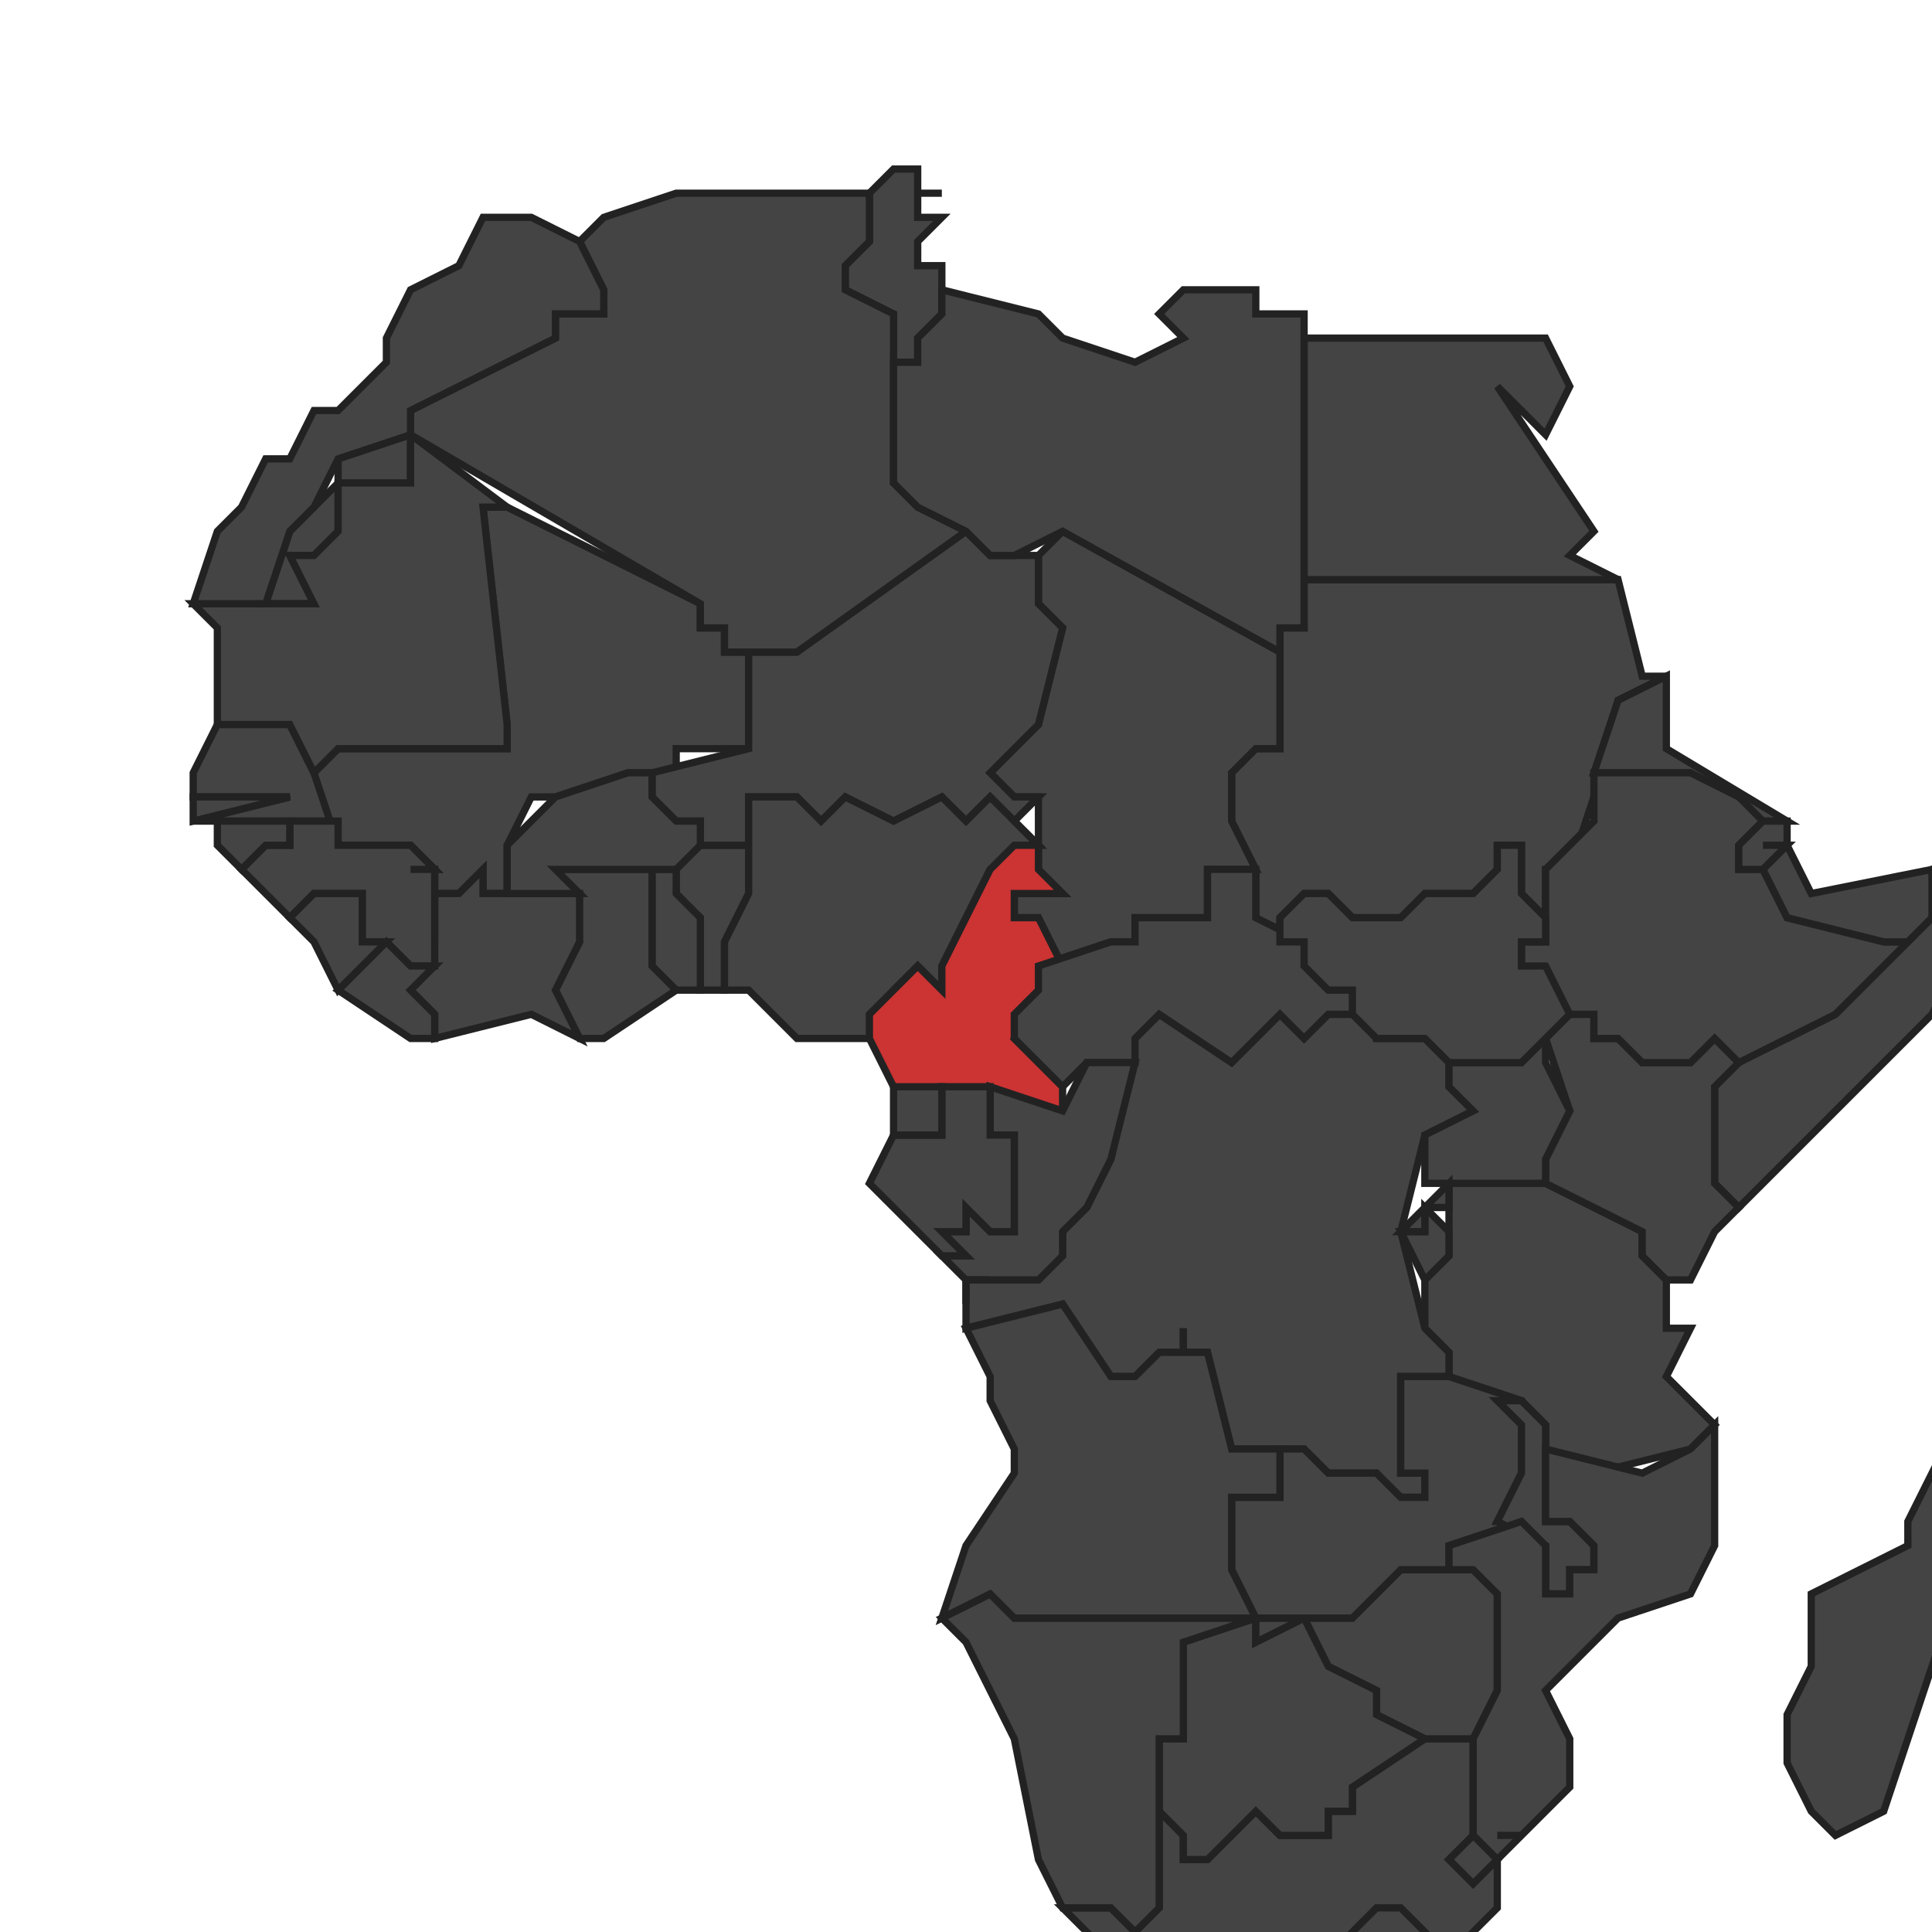
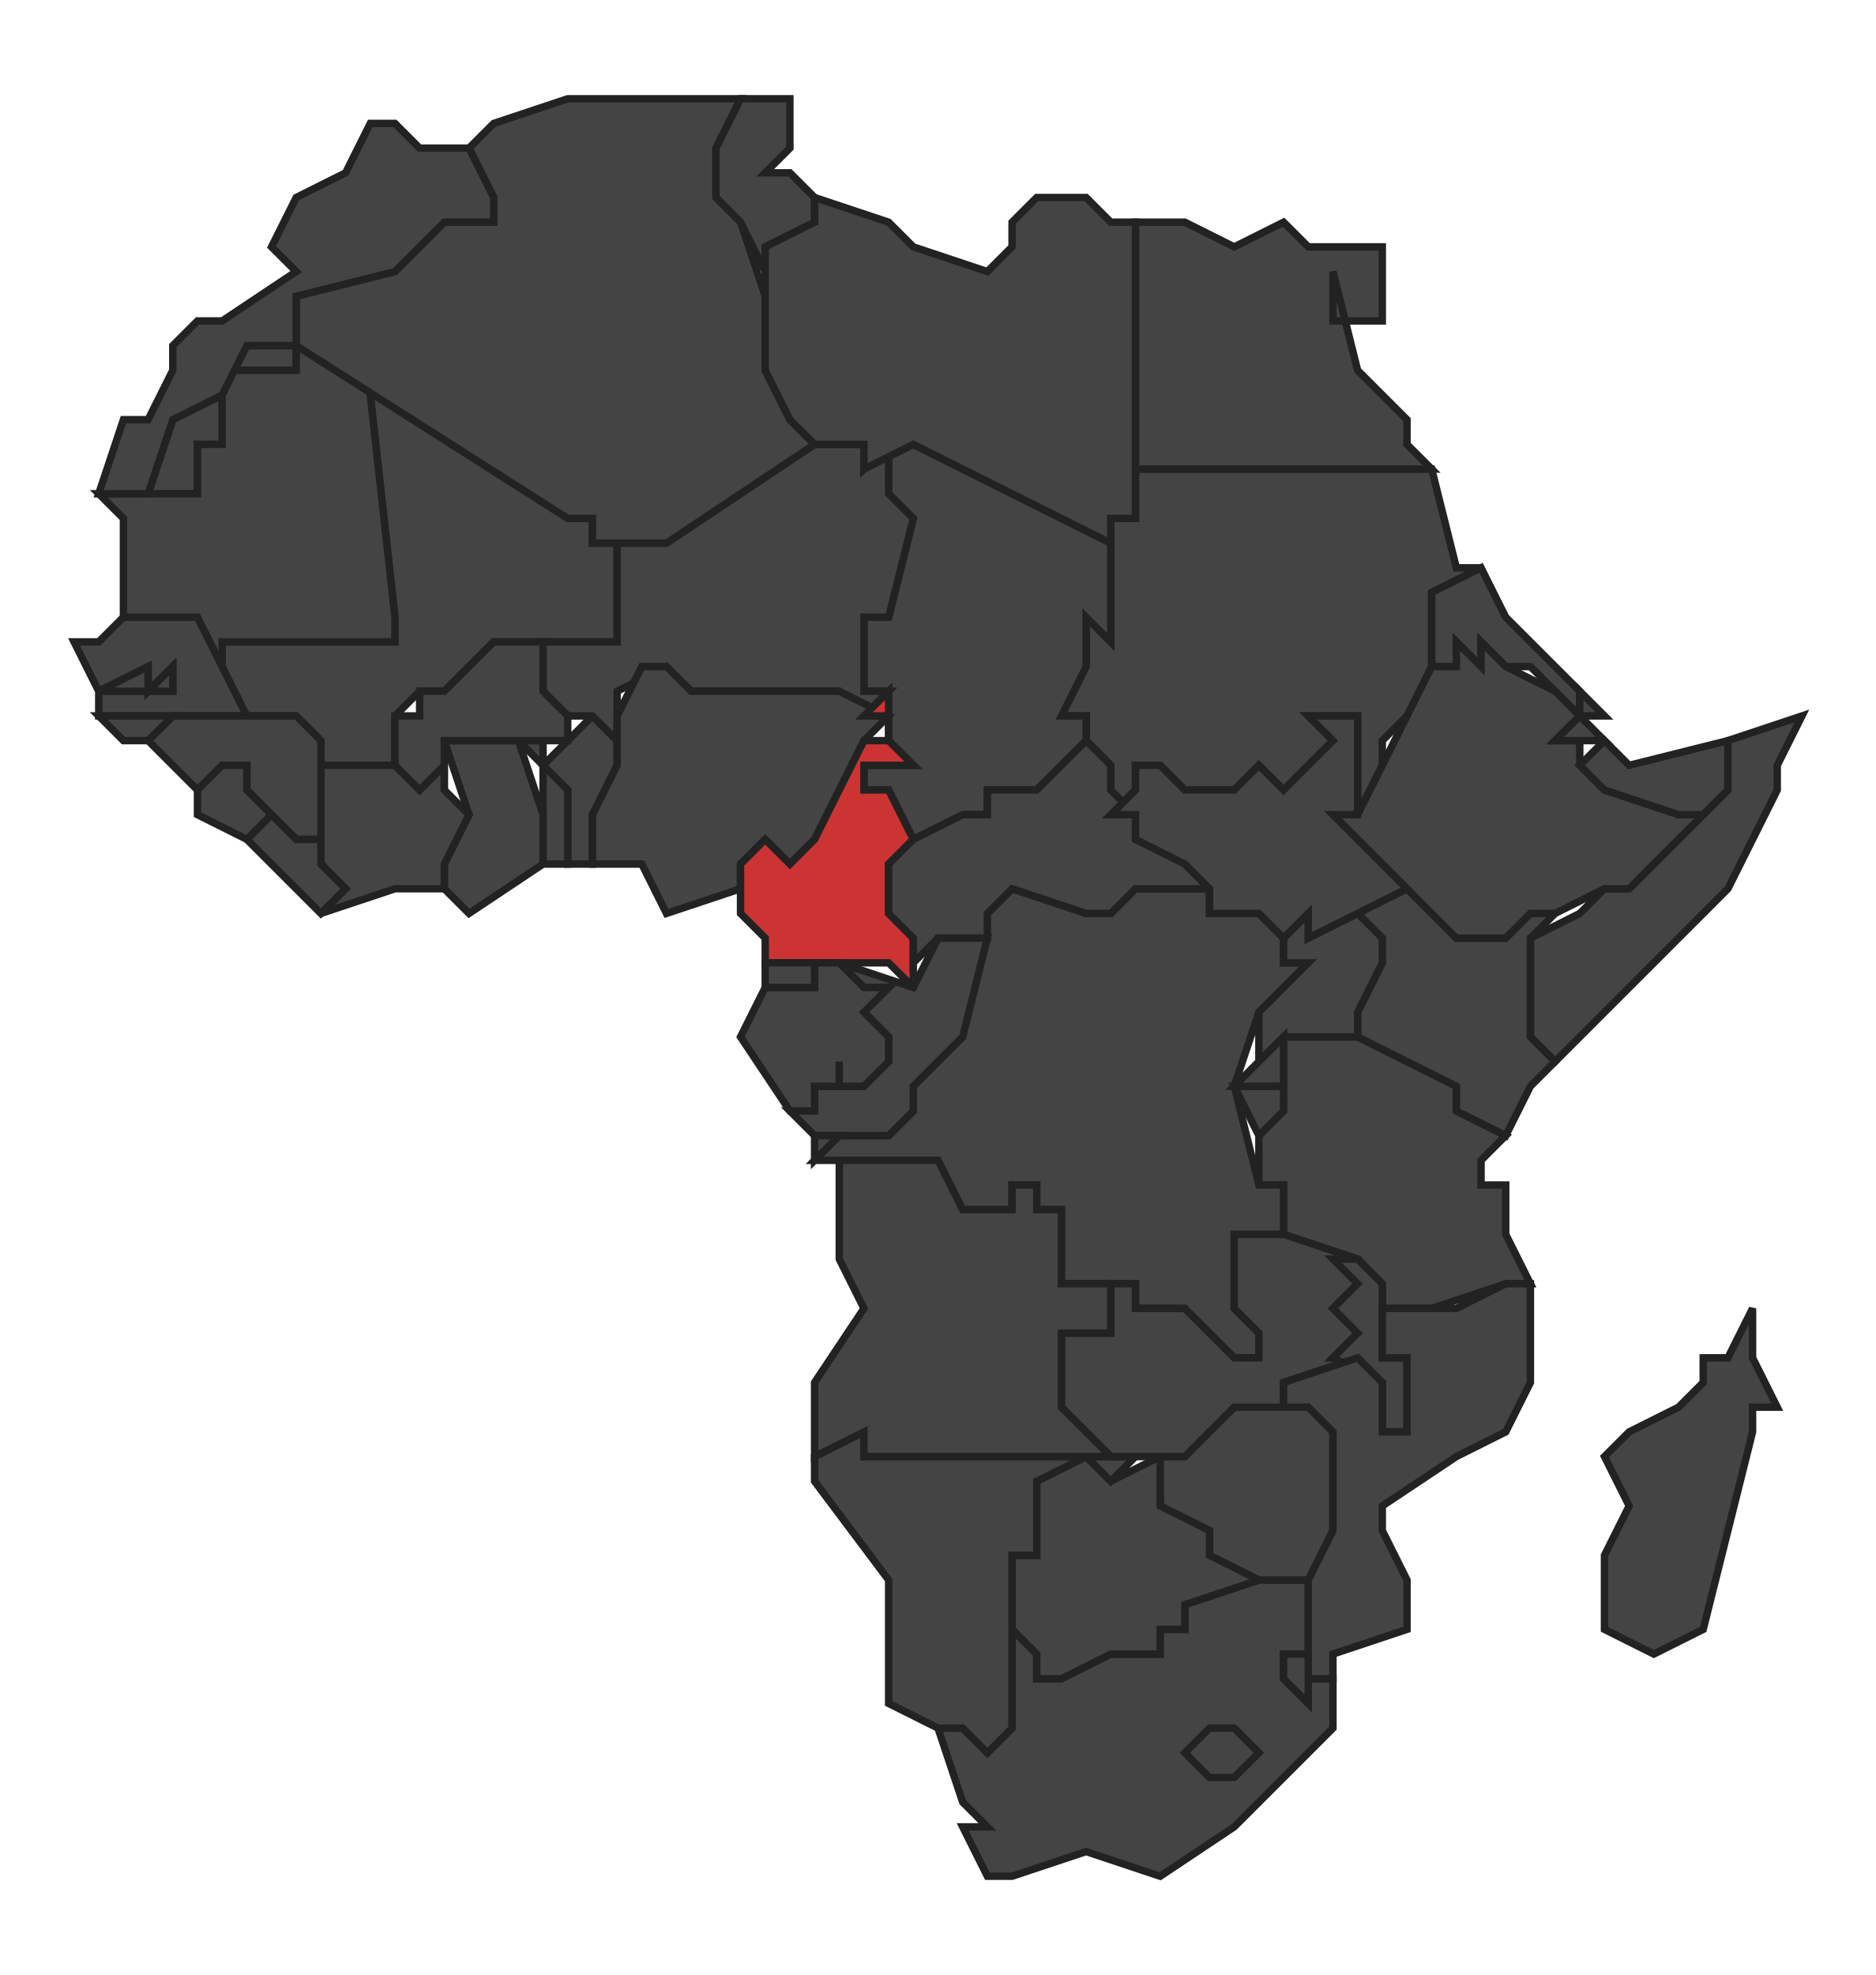
- <svg xmlns="http://www.w3.org/2000/svg" viewBox="0 0 80 80" width="80" height="80">
-   <path d="M64 49 L68 51 L68 52 L69 53 L69 54 L69 55 L70 55 L69 57 L71 59 L70 60 L66 61 L64 60 L64 59 L63 58 L60 57 L60 56 L59 55 L59 53 L59 53 L60 52 L60 51 L60 50 L60 50 L60 49 L64 49 Z" fill="#444444" stroke="#222222" stroke-width="0.3" />
-   <path d="M17 18 L17 20 L14 20 L14 22 L13 23 L12 23 L13 25 L8 25 L8 25 L8 25 L11 25 L12 22 L13 21 L14 20 L14 20 L14 19 L17 18 L17 18 Z" fill="#444444" stroke="#222222" stroke-width="0.3" />
-   <path d="M58 51 L59 55 L60 56 L60 57 L58 57 L58 58 L58 58 L58 61 L59 61 L59 61 L59 62 L58 62 L57 61 L57 61 L56 61 L56 61 L55 61 L54 60 L53 60 L53 60 L51 60 L50 56 L49 56 L49 55 L49 56 L48 56 L47 57 L46 57 L44 54 L40 55 L40 54 L40 53 L42 53 L42 53 L43 53 L44 52 L44 51 L45 50 L46 48 L47 43 L48 42 L51 44 L52 43 L52 43 L53 42 L54 43 L55 42 L57 42 L57 43 L58 43 L59 43 L60 44 L60 45 L61 46 L59 47 L58 51 Z" fill="#444444" stroke="#222222" stroke-width="0.3" />
-   <path d="M72 50 L71 49 L71 45 L73 43 L73 43 L74 43 L76 42 L80 38 L80 36 L82 35 L82 36 L82 38 L80 42 L77 45 L74 48 L72 50 Z" fill="#444444" stroke="#222222" stroke-width="0.3" />
-   <path d="M69 53 L68 52 L68 51 L64 49 L64 48 L65 46 L64 43 L65 42 L66 42 L66 43 L66 43 L67 43 L68 44 L70 44 L71 43 L72 44 L72 44 L71 45 L71 49 L72 50 L71 51 L70 53 L69 53 Z" fill="#444444" stroke="#222222" stroke-width="0.3" />
-   <path d="M53 39 L53 39 L52 38 L52 37 L52 36 L51 34 L51 34 L51 33 L51 32 L52 31 L53 31 L53 26 L54 26 L54 24 L67 24 L68 28 L69 28 L67 29 L66 33 L65 36 L64 36 L64 38 L63 37 L63 36 L63 35 L62 35 L62 35 L62 36 L61 37 L60 37 L59 37 L58 38 L56 38 L55 37 L54 37 L53 38 L53 39 L53 39 Z" fill="#444444" stroke="#222222" stroke-width="0.3" />
-   <path d="M53 27 L53 31 L52 31 L51 32 L51 33 L51 34 L51 34 L52 36 L50 36 L50 38 L49 38 L47 38 L47 39 L46 39 L43 40 L44 40 L43 38 L42 38 L42 37 L44 37 L43 36 L43 33 L42 33 L42 33 L41 32 L42 31 L43 30 L44 26 L43 25 L43 23 L44 22 L53 27 Z" fill="#444444" stroke="#222222" stroke-width="0.3" />
-   <path d="M44 79 L45 79 L46 79 L47 80 L48 79 L48 75 L49 76 L49 77 L50 77 L52 75 L53 76 L55 76 L55 75 L56 75 L56 74 L59 72 L61 72 L61 74 L61 76 L61 76 L60 77 L61 78 L61 78 L62 77 L62 77 L62 79 L57 84 L55 85 L51 85 L49 86 L47 85 L46 83 L47 83 L47 82 L44 79 Z" fill="#444444" stroke="#222222" stroke-width="0.3" />
-   <path d="M58 79 L59 80 L58 81 L57 81 L57 81 L56 80 L57 79 L58 79 Z" fill="#444444" stroke="#222222" stroke-width="0.3" />
-   <path d="M61 72 L59 72 L57 71 L57 70 L55 69 L54 67 L56 67 L58 65 L60 65 L60 65 L61 65 L62 66 L62 70 L61 72 Z" fill="#444444" stroke="#222222" stroke-width="0.3" />
-   <path d="M59 72 L56 74 L56 75 L55 75 L55 76 L53 76 L52 75 L50 77 L49 77 L49 76 L48 75 L48 72 L49 72 L49 68 L52 67 L52 68 L54 67 L55 69 L57 70 L57 71 L59 72 Z" fill="#444444" stroke="#222222" stroke-width="0.3" />
-   <path d="M48 72 L48 79 L47 80 L46 79 L45 79 L44 79 L43 77 L42 72 L40 68 L39 67 L41 66 L42 67 L47 67 L47 67 L50 67 L53 67 L54 67 L52 68 L52 67 L49 68 L49 72 L48 72 Z" fill="#444444" stroke="#222222" stroke-width="0.3" />
-   <path d="M8 33 L8 32 L8 32 L9 30 L11 30 L12 30 L13 32 L14 34 L10 34 L9 34 L8 34 L12 33 L11 33 L11 33 L10 33 L8 33 Z" fill="#444444" stroke="#222222" stroke-width="0.3" />
-   <path d="M14 35 L13 32 L14 31 L15 31 L16 31 L21 31 L21 30 L20 21 L21 21 L29 25 L29 26 L30 26 L30 27 L31 27 L31 30 L31 31 L28 31 L28 32 L26 32 L23 33 L22 33 L21 35 L21 37 L20 37 L20 36 L19 37 L18 37 L18 36 L17 36 L18 36 L17 35 L16 35 L15 35 L14 35 Z" fill="#444444" stroke="#222222" stroke-width="0.3" />
-   <path d="M8 25 L8 25 L13 25 L12 23 L13 23 L14 22 L14 20 L17 20 L17 18 L21 21 L20 21 L21 30 L21 31 L16 31 L15 31 L14 31 L13 32 L12 30 L11 30 L9 30 L9 30 L9 28 L9 26 L8 25 Z" fill="#444444" stroke="#222222" stroke-width="0.3" />
-   <path d="M30 41 L29 41 L29 38 L28 37 L28 35 L30 35 L31 35 L31 36 L31 37 L30 39 L30 41 Z" fill="#444444" stroke="#222222" stroke-width="0.3" />
-   <path d="M43 23 L43 25 L44 26 L43 30 L42 31 L41 32 L42 33 L42 33 L43 33 L42 34 L41 33 L40 34 L39 33 L37 34 L35 33 L34 34 L33 33 L31 33 L31 35 L30 35 L29 35 L29 34 L28 34 L27 33 L27 32 L31 31 L31 30 L31 27 L33 27 L40 22 L41 23 L42 23 L43 23 Z" fill="#444444" stroke="#222222" stroke-width="0.3" />
-   <path d="M30 41 L30 39 L31 37 L31 34 L31 33 L33 33 L34 34 L35 33 L37 34 L39 33 L40 34 L41 33 L43 35 L41 36 L39 40 L39 41 L38 40 L37 41 L36 43 L33 43 L31 41 L30 41 Z" fill="#444444" stroke="#222222" stroke-width="0.3" />
-   <path d="M42 34 L43 35 L43 36 L44 37 L42 37 L42 38 L43 38 L44 40 L43 41 L42 43 L44 45 L44 46 L42 46 L37 45 L37 45 L36 43 L36 42 L37 41 L38 40 L39 41 L39 40 L41 36 L42 35 L43 35 L42 34 L42 34 Z" fill="#cc3333" stroke="#222222" stroke-width="0.3" />
-   <path d="M28 36 L28 37 L29 38 L29 41 L28 41 L27 40 L27 39 L27 37 L27 36 L27 36 L28 36 Z" fill="#444444" stroke="#222222" stroke-width="0.3" />
-   <path d="M27 36 L27 39 L27 40 L28 41 L25 43 L24 43 L23 41 L24 39 L23 36 L27 36 Z" fill="#444444" stroke="#222222" stroke-width="0.3" />
-   <path d="M18 37 L19 37 L20 36 L20 37 L21 37 L22 37 L23 37 L24 37 L24 39 L23 41 L24 43 L22 42 L18 43 L18 42 L17 41 L18 39 L18 39 L18 37 L18 37 Z" fill="#444444" stroke="#222222" stroke-width="0.3" />
-   <path d="M12 34 L14 34 L14 35 L15 35 L16 35 L17 35 L18 36 L17 36 L18 36 L18 37 L18 37 L18 39 L18 39 L18 40 L17 40 L16 39 L15 39 L15 38 L15 37 L13 37 L12 38 L10 36 L11 35 L12 35 L12 34 Z" fill="#444444" stroke="#222222" stroke-width="0.3" />
-   <path d="M9 34 L12 34 L12 35 L11 35 L10 36 L9 35 L9 34 Z" fill="#444444" stroke="#222222" stroke-width="0.3" />
-   <path d="M18 40 L17 41 L18 42 L18 43 L17 43 L14 41 L16 39 L16 39 L17 40 L18 40 Z" fill="#444444" stroke="#222222" stroke-width="0.3" />
-   <path d="M12 38 L13 37 L15 37 L15 38 L15 39 L16 39 L14 41 L13 39 L12 38 Z" fill="#444444" stroke="#222222" stroke-width="0.3" />
-   <path d="M21 37 L21 35 L22 34 L22 34 L23 33 L26 32 L27 32 L27 33 L28 34 L29 34 L29 35 L28 36 L23 36 L24 37 L23 37 L22 37 L21 37 Z" fill="#444444" stroke="#222222" stroke-width="0.3" />
-   <path d="M57 42 L55 42 L54 43 L53 42 L52 43 L52 43 L51 44 L48 42 L47 43 L47 44 L45 44 L44 45 L44 45 L42 43 L42 42 L43 41 L43 40 L46 39 L47 39 L47 38 L49 38 L50 38 L50 36 L52 36 L52 37 L52 38 L54 39 L56 41 L57 42 Z" fill="#444444" stroke="#222222" stroke-width="0.3" />
-   <path d="M47 44 L46 48 L45 50 L44 51 L44 52 L43 53 L42 53 L42 53 L41 53 L40 53 L40 53 L39 52 L40 52 L39 51 L40 51 L40 50 L41 51 L42 51 L42 49 L42 49 L42 48 L42 47 L41 47 L41 45 L44 46 L45 44 L45 44 L47 44 Z" fill="#444444" stroke="#222222" stroke-width="0.3" />
-   <path d="M39 45 L41 45 L41 47 L42 47 L42 48 L42 49 L42 49 L42 51 L41 51 L40 50 L40 51 L39 51 L40 52 L39 52 L36 49 L37 47 L39 47 L39 45 Z" fill="#444444" stroke="#222222" stroke-width="0.3" />
-   <path d="M37 45 L39 45 L39 47 L37 47 L37 47 L37 45 Z" fill="#444444" stroke="#222222" stroke-width="0.3" />
-   <path d="M60 57 L63 58 L63 59 L63 61 L63 61 L62 63 L63 63 L60 64 L60 65 L58 65 L56 67 L54 67 L54 67 L52 67 L51 65 L51 62 L53 62 L53 60 L53 60 L53 60 L54 60 L55 61 L56 61 L56 61 L57 61 L57 61 L58 62 L59 62 L59 61 L59 61 L58 61 L58 58 L58 58 L58 57 L60 57 Z" fill="#444444" stroke="#222222" stroke-width="0.3" />
-   <path d="M62 58 L63 58 L64 59 L64 63 L65 63 L66 64 L66 65 L65 65 L65 66 L64 66 L64 64 L62 63 L63 61 L63 61 L63 59 L62 58 Z" fill="#444444" stroke="#222222" stroke-width="0.3" />
-   <path d="M64 60 L68 61 L70 60 L71 59 L71 64 L70 66 L67 67 L65 69 L64 70 L65 72 L65 74 L63 76 L62 76 L63 76 L62 77 L62 77 L61 76 L61 74 L61 72 L62 70 L62 66 L61 65 L60 65 L60 64 L63 63 L64 64 L64 66 L65 66 L65 65 L66 65 L66 64 L65 63 L64 63 L64 61 L64 60 Z" fill="#444444" stroke="#222222" stroke-width="0.3" />
-   <path d="M62 77 L61 78 L61 78 L60 77 L61 76 L61 76 L62 77 Z" fill="#444444" stroke="#222222" stroke-width="0.3" />
-   <path d="M41 53 L40 53 L40 54 L40 53 L40 53 L41 53 Z M40 55 L44 54 L46 57 L47 57 L48 56 L49 56 L49 55 L49 56 L50 56 L51 60 L52 60 L53 60 L53 60 L53 62 L51 62 L51 65 L52 67 L50 67 L47 67 L47 67 L42 67 L41 66 L39 67 L40 64 L42 61 L42 60 L41 58 L41 57 L40 55 Z" fill="#444444" stroke="#222222" stroke-width="0.3" />
-   <path d="M60 51 L60 52 L59 53 L59 53 L58 51 L59 51 L59 50 L60 51 Z" fill="#444444" stroke="#222222" stroke-width="0.3" />
-   <path d="M80 61 L81 63 L82 65 L81 65 L81 65 L81 65 L81 66 L78 75 L76 76 L75 75 L74 73 L74 71 L74 71 L75 69 L75 67 L75 66 L77 65 L79 64 L79 63 L79 63 L79 63 L80 61 Z" fill="#444444" stroke="#222222" stroke-width="0.3" />
-   <path d="M8 33 L10 33 L11 33 L11 33 L12 33 L8 34 L8 33 Z" fill="#444444" stroke="#222222" stroke-width="0.3" />
-   <path d="M37 15 L37 13 L35 12 L35 11 L36 10 L36 8 L37 7 L38 7 L38 8 L39 8 L38 8 L38 9 L39 9 L38 10 L38 11 L38 11 L39 11 L39 12 L39 13 L38 14 L38 15 L37 15 Z" fill="#444444" stroke="#222222" stroke-width="0.3" />
-   <path d="M17 18 L17 17 L21 15 L21 15 L23 14 L23 13 L25 13 L25 12 L24 10 L25 9 L28 8 L32 8 L34 8 L36 8 L36 10 L35 11 L35 12 L37 13 L37 16 L37 19 L37 20 L38 21 L38 21 L40 22 L33 27 L30 27 L30 26 L29 26 L29 25 L17 18 Z" fill="#444444" stroke="#222222" stroke-width="0.3" />
-   <path d="M66 32 L67 29 L69 28 L69 31 L74 34 L73 34 L71 33 L70 32 L69 32 L69 32 L68 32 L68 32 L66 32 Z" fill="#444444" stroke="#222222" stroke-width="0.3" />
-   <path d="M24 10 L25 12 L25 13 L23 13 L23 14 L21 15 L21 15 L17 17 L17 18 L14 19 L13 21 L12 22 L11 25 L8 25 L9 22 L10 21 L11 19 L12 19 L13 17 L14 17 L16 15 L16 14 L17 12 L17 12 L19 11 L20 9 L21 9 L22 9 L24 10 Z" fill="#444444" stroke="#222222" stroke-width="0.3" />
-   <path d="M67 24 L54 24 L54 16 L54 15 L54 14 L54 14 L56 14 L58 14 L60 14 L61 14 L62 14 L62 14 L63 14 L64 14 L65 16 L64 18 L64 18 L63 17 L62 16 L64 19 L66 22 L65 23 L67 24 Z" fill="#444444" stroke="#222222" stroke-width="0.3" />
-   <path d="M54 16 L54 26 L53 26 L53 27 L44 22 L42 23 L41 23 L40 22 L38 21 L38 21 L37 20 L37 19 L37 16 L37 15 L38 15 L38 14 L39 13 L39 12 L43 13 L44 14 L47 15 L49 14 L48 13 L49 12 L52 12 L52 13 L54 13 L54 14 L54 14 L54 15 L54 16 Z" fill="#444444" stroke="#222222" stroke-width="0.3" />
-   <path d="M79 39 L76 42 L74 43 L72 44 L72 44 L71 43 L70 44 L68 44 L67 43 L66 43 L66 43 L66 42 L65 42 L64 41 L63 40 L63 39 L63 39 L64 39 L64 36 L66 34 L66 32 L68 32 L68 32 L69 32 L69 32 L70 32 L72 33 L73 34 L72 35 L72 36 L73 36 L73 36 L74 38 L78 39 L79 39 Z" fill="#444444" stroke="#222222" stroke-width="0.3" />
-   <path d="M73 34 L74 34 L74 34 L74 35 L73 35 L74 35 L73 36 L72 36 L72 35 L73 34 Z" fill="#444444" stroke="#222222" stroke-width="0.3" />
-   <path d="M80 36 L80 38 L79 39 L78 39 L74 38 L73 36 L74 35 L75 37 L80 36 Z" fill="#444444" stroke="#222222" stroke-width="0.3" />
-   <path d="M64 49 L60 49 L59 49 L59 47 L61 46 L60 45 L60 44 L61 44 L61 44 L63 44 L64 43 L64 44 L65 46 L64 48 L64 49 Z" fill="#444444" stroke="#222222" stroke-width="0.3" />
-   <path d="M60 49 L60 50 L60 50 L59 50 L59 51 L58 51 L59 50 L60 49 Z" fill="#444444" stroke="#222222" stroke-width="0.3" />
-   <path d="M60 44 L59 43 L57 43 L56 42 L56 41 L55 41 L54 40 L54 39 L53 39 L53 38 L54 37 L55 37 L56 38 L58 38 L59 37 L60 37 L61 37 L62 36 L62 35 L63 35 L63 36 L63 37 L64 38 L64 39 L63 39 L63 39 L63 40 L64 40 L65 42 L63 44 L61 44 L61 44 L60 44 Z" fill="#444444" stroke="#222222" stroke-width="0.3" />
+ <svg xmlns="http://www.w3.org/2000/svg" viewBox="0 0 76 80" width="76" height="80">
+   <path d="M55 42 L59 44 L59 45 L61 46 L60 47 L60 48 L61 48 L61 50 L62 52 L61 52 L58 53 L56 53 L56 52 L55 51 L52 50 L52 48 L51 48 L51 46 L51 46 L52 45 L52 44 L52 44 L52 43 L52 42 L55 42 Z" fill="#444444" stroke="#222222" stroke-width="0.3" />
+   <path d="M12 13 L12 15 L9 15 L9 18 L8 18 L8 18 L8 20 L4 20 L4 20 L4 20 L6 20 L7 17 L9 16 L9 15 L9 15 L10 14 L12 14 L12 13 Z" fill="#444444" stroke="#222222" stroke-width="0.3" />
+   <path d="M50 44 L51 48 L52 48 L52 50 L50 50 L50 51 L50 51 L50 53 L51 54 L51 54 L51 55 L50 55 L49 54 L49 54 L48 53 L48 53 L47 53 L47 53 L46 53 L46 52 L43 52 L43 49 L42 49 L42 48 L41 48 L41 49 L40 49 L39 49 L38 47 L34 47 L33 47 L34 46 L35 46 L35 46 L36 46 L37 45 L37 44 L38 43 L39 42 L40 37 L41 36 L44 37 L44 37 L45 37 L46 36 L46 36 L47 36 L49 36 L49 37 L50 37 L51 37 L52 38 L52 39 L53 39 L51 41 L50 44 Z" fill="#444444" stroke="#222222" stroke-width="0.3" />
+   <path d="M63 43 L62 42 L62 38 L64 37 L64 37 L65 36 L66 36 L70 32 L70 30 L73 29 L72 31 L72 32 L70 36 L68 38 L65 41 L63 43 Z" fill="#444444" stroke="#222222" stroke-width="0.3" />
+   <path d="M61 46 L59 45 L59 44 L55 42 L55 41 L56 39 L55 37 L57 36 L57 36 L57 36 L58 37 L58 37 L59 38 L61 38 L62 37 L63 37 L63 37 L62 38 L62 42 L63 43 L62 44 L61 46 L61 46 Z" fill="#444444" stroke="#222222" stroke-width="0.3" />
+   <path d="M46 33 L45 33 L45 32 L45 31 L44 30 L44 29 L43 29 L44 27 L44 27 L44 25 L45 26 L45 21 L46 21 L46 19 L58 19 L59 23 L60 23 L58 24 L58 28 L56 30 L56 31 L55 33 L55 31 L55 30 L55 29 L54 29 L53 29 L54 30 L53 31 L52 32 L51 31 L50 32 L48 32 L47 31 L46 31 L46 32 L45 33 L46 33 Z" fill="#444444" stroke="#222222" stroke-width="0.3" />
+   <path d="M45 22 L45 26 L44 25 L44 27 L44 27 L43 29 L44 29 L44 30 L43 31 L42 32 L41 32 L40 32 L40 33 L39 33 L37 34 L37 34 L36 32 L35 32 L35 31 L37 31 L36 30 L36 28 L35 28 L35 27 L35 27 L35 25 L36 25 L37 21 L36 20 L36 18 L37 18 L45 22 Z" fill="#444444" stroke="#222222" stroke-width="0.3" />
+   <path d="M38 70 L38 70 L39 70 L40 71 L41 70 L41 66 L42 67 L42 68 L43 68 L45 67 L46 67 L47 67 L47 66 L48 66 L48 65 L51 64 L53 64 L53 66 L53 67 L52 67 L52 68 L53 69 L53 69 L53 68 L54 68 L54 70 L50 74 L47 76 L44 75 L41 76 L40 76 L39 74 L40 74 L39 73 L38 70 Z" fill="#444444" stroke="#222222" stroke-width="0.3" />
+   <path d="M50 70 L51 71 L50 72 L49 72 L49 72 L48 71 L49 70 L50 70 Z" fill="#444444" stroke="#222222" stroke-width="0.3" />
+   <path d="M53 64 L51 64 L49 63 L49 62 L47 61 L47 59 L48 59 L50 57 L52 57 L52 57 L53 57 L54 58 L54 62 L53 64 Z" fill="#444444" stroke="#222222" stroke-width="0.3" />
+   <path d="M51 64 L48 65 L48 66 L47 66 L47 67 L46 67 L45 67 L43 68 L42 68 L42 67 L41 66 L41 63 L42 63 L42 60 L44 59 L45 60 L47 59 L47 61 L49 62 L49 63 L51 64 Z" fill="#444444" stroke="#222222" stroke-width="0.3" />
+   <path d="M41 63 L41 70 L40 71 L39 70 L38 70 L38 70 L36 69 L36 64 L33 60 L33 59 L35 58 L35 59 L40 59 L40 59 L43 59 L45 59 L46 59 L45 60 L44 59 L42 60 L42 63 L41 63 Z" fill="#444444" stroke="#222222" stroke-width="0.3" />
+   <path d="M4 28 L3 26 L4 26 L5 25 L7 25 L8 25 L9 27 L10 29 L6 29 L4 29 L4 28 L7 28 L7 27 L6 28 L6 27 L4 28 Z" fill="#444444" stroke="#222222" stroke-width="0.3" />
+   <path d="M10 29 L9 27 L9 26 L10 26 L12 26 L16 26 L16 25 L15 16 L16 16 L23 21 L23 21 L24 21 L24 22 L25 22 L25 24 L25 26 L23 26 L22 26 L20 26 L18 28 L17 28 L16 29 L16 31 L15 31 L15 31 L14 31 L13 31 L13 30 L13 30 L13 30 L12 29 L11 29 L10 29 L10 29 Z" fill="#444444" stroke="#222222" stroke-width="0.3" />
+   <path d="M4 20 L4 20 L8 20 L8 18 L8 18 L9 18 L9 15 L12 15 L12 14 L16 16 L15 16 L16 25 L16 26 L12 26 L10 26 L9 26 L9 27 L8 25 L7 25 L5 25 L5 25 L5 23 L5 21 L4 20 Z" fill="#444444" stroke="#222222" stroke-width="0.3" />
+   <path d="M24 35 L23 35 L23 32 L22 31 L23 30 L24 29 L25 30 L25 30 L25 31 L24 33 L24 35 Z" fill="#444444" stroke="#222222" stroke-width="0.3" />
+   <path d="M36 18 L36 20 L37 21 L36 25 L35 25 L35 27 L35 27 L35 28 L36 28 L35 29 L34 28 L34 28 L32 28 L30 28 L29 28 L28 28 L27 27 L25 28 L25 30 L24 29 L23 29 L23 29 L22 28 L22 27 L22 26 L25 26 L25 24 L25 22 L27 22 L33 18 L35 18 L35 19 L36 18 Z" fill="#444444" stroke="#222222" stroke-width="0.3" />
+   <path d="M24 35 L24 33 L25 31 L25 29 L26 27 L27 27 L28 28 L29 28 L30 28 L32 28 L34 28 L34 28 L36 29 L35 30 L33 34 L32 35 L31 34 L30 35 L30 36 L27 37 L26 35 L24 35 Z" fill="#444444" stroke="#222222" stroke-width="0.3" />
+   <path d="M36 28 L36 29 L36 30 L37 31 L35 31 L35 32 L36 32 L37 34 L36 35 L36 37 L37 38 L37 40 L36 39 L31 39 L31 38 L30 37 L30 36 L30 35 L31 34 L32 35 L33 34 L35 30 L36 30 L36 29 L35 29 L36 28 Z" fill="#cc3333" stroke="#222222" stroke-width="0.3" />
+   <path d="M22 30 L22 31 L23 32 L23 35 L22 35 L22 34 L22 33 L22 31 L21 30 L21 30 L22 30 Z" fill="#444444" stroke="#222222" stroke-width="0.3" />
+   <path d="M21 30 L22 33 L22 34 L22 35 L19 37 L18 36 L18 35 L19 33 L18 30 L21 30 Z" fill="#444444" stroke="#222222" stroke-width="0.3" />
+   <path d="M13 31 L14 31 L15 31 L15 31 L16 31 L17 32 L18 31 L18 32 L19 33 L18 35 L18 36 L16 36 L13 37 L14 36 L13 35 L13 33 L13 33 L13 31 L13 31 Z" fill="#444444" stroke="#222222" stroke-width="0.3" />
+   <path d="M7 29 L10 29 L10 29 L10 29 L11 29 L12 29 L13 30 L13 30 L13 30 L13 31 L13 31 L13 33 L13 33 L13 34 L12 34 L11 33 L11 33 L10 32 L10 31 L9 31 L8 32 L6 30 L6 30 L7 29 L7 29 Z" fill="#444444" stroke="#222222" stroke-width="0.3" />
+   <path d="M4 29 L7 29 L7 29 L6 30 L6 30 L5 30 L4 29 Z" fill="#444444" stroke="#222222" stroke-width="0.3" />
+   <path d="M13 34 L13 35 L14 36 L13 37 L12 36 L10 34 L11 33 L11 33 L12 34 L13 34 Z" fill="#444444" stroke="#222222" stroke-width="0.3" />
+   <path d="M8 32 L9 31 L10 31 L10 32 L11 33 L11 33 L10 34 L8 33 L8 32 Z" fill="#444444" stroke="#222222" stroke-width="0.3" />
+   <path d="M16 31 L16 29 L17 29 L17 28 L18 28 L20 26 L22 26 L22 27 L22 28 L23 29 L23 30 L22 30 L18 30 L18 32 L18 31 L17 32 L16 31 Z" fill="#444444" stroke="#222222" stroke-width="0.3" />
+   <path d="M49 36 L47 36 L46 36 L46 36 L45 37 L44 37 L44 37 L41 36 L40 37 L40 38 L38 38 L37 39 L37 38 L36 37 L36 36 L36 35 L37 34 L39 33 L40 33 L40 32 L41 32 L42 32 L43 31 L44 30 L45 31 L45 32 L46 33 L48 35 L49 36 Z" fill="#444444" stroke="#222222" stroke-width="0.3" />
+   <path d="M40 38 L39 42 L38 43 L37 44 L37 45 L36 46 L35 46 L35 46 L34 46 L34 46 L33 46 L32 45 L33 45 L33 44 L34 44 L34 43 L34 44 L35 44 L36 43 L36 42 L35 41 L36 40 L35 40 L34 39 L37 40 L38 38 L38 38 L40 38 Z" fill="#444444" stroke="#222222" stroke-width="0.3" />
+   <path d="M33 39 L34 39 L35 40 L36 40 L35 41 L36 42 L36 43 L35 44 L34 44 L34 43 L34 44 L33 44 L33 45 L32 45 L30 42 L31 40 L33 40 L33 39 Z" fill="#444444" stroke="#222222" stroke-width="0.3" />
+   <path d="M31 39 L33 39 L33 40 L31 40 L31 40 L31 39 Z" fill="#444444" stroke="#222222" stroke-width="0.3" />
+   <path d="M52 50 L55 51 L55 52 L54 53 L55 54 L54 55 L55 55 L52 56 L52 57 L50 57 L48 59 L47 59 L46 59 L45 59 L43 57 L43 54 L45 54 L45 52 L46 52 L46 53 L47 53 L47 53 L48 53 L48 53 L49 54 L49 54 L50 55 L51 55 L51 54 L51 54 L50 53 L50 51 L50 51 L50 50 L52 50 Z" fill="#444444" stroke="#222222" stroke-width="0.3" />
+   <path d="M54 51 L55 51 L56 52 L56 55 L57 55 L57 56 L57 57 L57 58 L56 58 L56 58 L56 56 L54 55 L55 54 L54 53 L55 52 L54 51 Z" fill="#444444" stroke="#222222" stroke-width="0.3" />
+   <path d="M56 53 L59 53 L61 52 L62 52 L62 56 L61 58 L59 59 L56 61 L56 62 L57 64 L57 66 L54 67 L54 67 L54 68 L54 68 L53 68 L53 67 L53 66 L53 64 L54 62 L54 58 L53 57 L52 57 L52 56 L55 55 L56 56 L56 58 L56 58 L57 58 L57 57 L57 56 L57 55 L56 55 L56 54 L56 53 Z" fill="#444444" stroke="#222222" stroke-width="0.3" />
+   <path d="M53 68 L53 69 L53 69 L52 68 L52 67 L53 67 L53 68 Z" fill="#444444" stroke="#222222" stroke-width="0.3" />
+   <path d="M34 46 L34 46 L33 47 L33 46 L34 46 L34 46 Z M34 47 L38 47 L39 49 L40 49 L41 49 L41 48 L42 48 L42 49 L43 49 L43 52 L45 52 L45 52 L45 53 L45 54 L43 54 L43 57 L45 59 L43 59 L40 59 L40 59 L35 59 L35 58 L33 59 L33 56 L35 53 L35 53 L34 51 L34 50 L34 47 Z" fill="#444444" stroke="#222222" stroke-width="0.3" />
+   <path d="M52 44 L52 45 L51 46 L51 46 L50 44 L51 44 L51 44 L52 44 Z" fill="#444444" stroke="#222222" stroke-width="0.3" />
+   <path d="M71 53 L71 55 L72 57 L72 57 L71 57 L71 57 L71 58 L69 66 L67 67 L65 66 L65 64 L65 63 L65 63 L66 61 L65 59 L66 58 L68 57 L69 56 L69 55 L69 55 L70 55 L71 53 Z" fill="#444444" stroke="#222222" stroke-width="0.3" />
+   <path d="M4 28 L6 27 L6 28 L7 27 L7 28 L4 28 L4 28 Z" fill="#444444" stroke="#222222" stroke-width="0.3" />
+   <path d="M31 11 L30 9 L29 8 L29 7 L29 6 L30 4 L31 4 L31 4 L31 4 L32 4 L32 5 L32 5 L32 5 L32 6 L31 7 L32 7 L32 7 L33 8 L33 9 L31 10 L31 11 L31 11 Z" fill="#444444" stroke="#222222" stroke-width="0.3" />
+   <path d="M12 14 L12 12 L16 11 L16 11 L17 10 L18 9 L20 9 L20 8 L19 6 L20 5 L23 4 L27 4 L27 4 L30 4 L29 6 L29 7 L29 8 L30 9 L31 12 L31 15 L31 15 L32 17 L32 17 L33 18 L27 22 L24 22 L24 21 L23 21 L23 21 L12 14 Z" fill="#444444" stroke="#222222" stroke-width="0.3" />
+   <path d="M58 27 L58 24 L60 23 L61 25 L64 28 L64 29 L62 27 L61 27 L60 26 L60 27 L59 26 L59 27 L58 27 Z" fill="#444444" stroke="#222222" stroke-width="0.3" />
+   <path d="M19 6 L20 8 L20 9 L18 9 L17 10 L16 11 L16 11 L12 12 L12 14 L10 14 L9 16 L7 17 L6 20 L4 20 L5 17 L6 17 L7 15 L7 14 L8 13 L9 13 L12 11 L11 10 L12 8 L12 8 L14 7 L15 5 L16 5 L17 6 L19 6 Z" fill="#444444" stroke="#222222" stroke-width="0.3" />
+   <path d="M58 19 L46 19 L46 12 L46 11 L46 10 L46 9 L48 9 L50 10 L52 9 L53 10 L53 10 L54 10 L55 10 L56 10 L56 12 L56 13 L55 13 L54 13 L54 11 L55 15 L57 17 L57 18 L58 19 Z" fill="#444444" stroke="#222222" stroke-width="0.3" />
+   <path d="M46 12 L46 21 L45 21 L45 22 L37 18 L35 19 L35 18 L33 18 L32 17 L32 17 L31 15 L31 15 L31 12 L31 11 L31 11 L31 10 L33 9 L33 8 L36 9 L37 10 L40 11 L41 10 L41 9 L42 8 L44 8 L45 9 L46 9 L46 9 L46 10 L46 11 L46 12 Z" fill="#444444" stroke="#222222" stroke-width="0.3" />
+   <path d="M69 33 L66 36 L65 36 L63 37 L63 37 L62 37 L61 38 L59 38 L58 37 L58 37 L57 36 L57 36 L57 36 L56 35 L55 34 L54 33 L55 33 L55 33 L56 31 L57 29 L58 27 L59 27 L59 26 L60 27 L60 26 L61 27 L63 28 L64 29 L63 30 L63 30 L64 30 L64 31 L65 32 L68 33 L69 33 Z" fill="#444444" stroke="#222222" stroke-width="0.3" />
+   <path d="M64 29 L64 28 L65 29 L65 29 L64 29 L65 30 L64 30 L63 30 L63 30 L64 29 Z" fill="#444444" stroke="#222222" stroke-width="0.3" />
+   <path d="M70 30 L70 32 L69 33 L68 33 L65 32 L64 31 L65 30 L66 31 L70 30 Z" fill="#444444" stroke="#222222" stroke-width="0.3" />
+   <path d="M55 42 L52 42 L51 43 L51 41 L53 39 L52 39 L52 38 L53 37 L53 38 L55 37 L55 37 L56 38 L56 39 L55 41 L55 42 Z" fill="#444444" stroke="#222222" stroke-width="0.3" />
+   <path d="M52 42 L52 43 L52 44 L51 44 L51 44 L50 44 L51 43 L52 42 Z" fill="#444444" stroke="#222222" stroke-width="0.3" />
+   <path d="M52 38 L51 37 L49 37 L49 36 L48 35 L48 35 L46 34 L46 33 L45 33 L46 32 L46 31 L47 31 L48 32 L50 32 L51 31 L52 32 L53 31 L54 30 L53 29 L55 29 L55 30 L55 31 L55 33 L55 33 L55 33 L54 33 L55 34 L55 34 L57 36 L55 37 L53 38 L53 37 L52 38 Z" fill="#444444" stroke="#222222" stroke-width="0.3" />
</svg>
